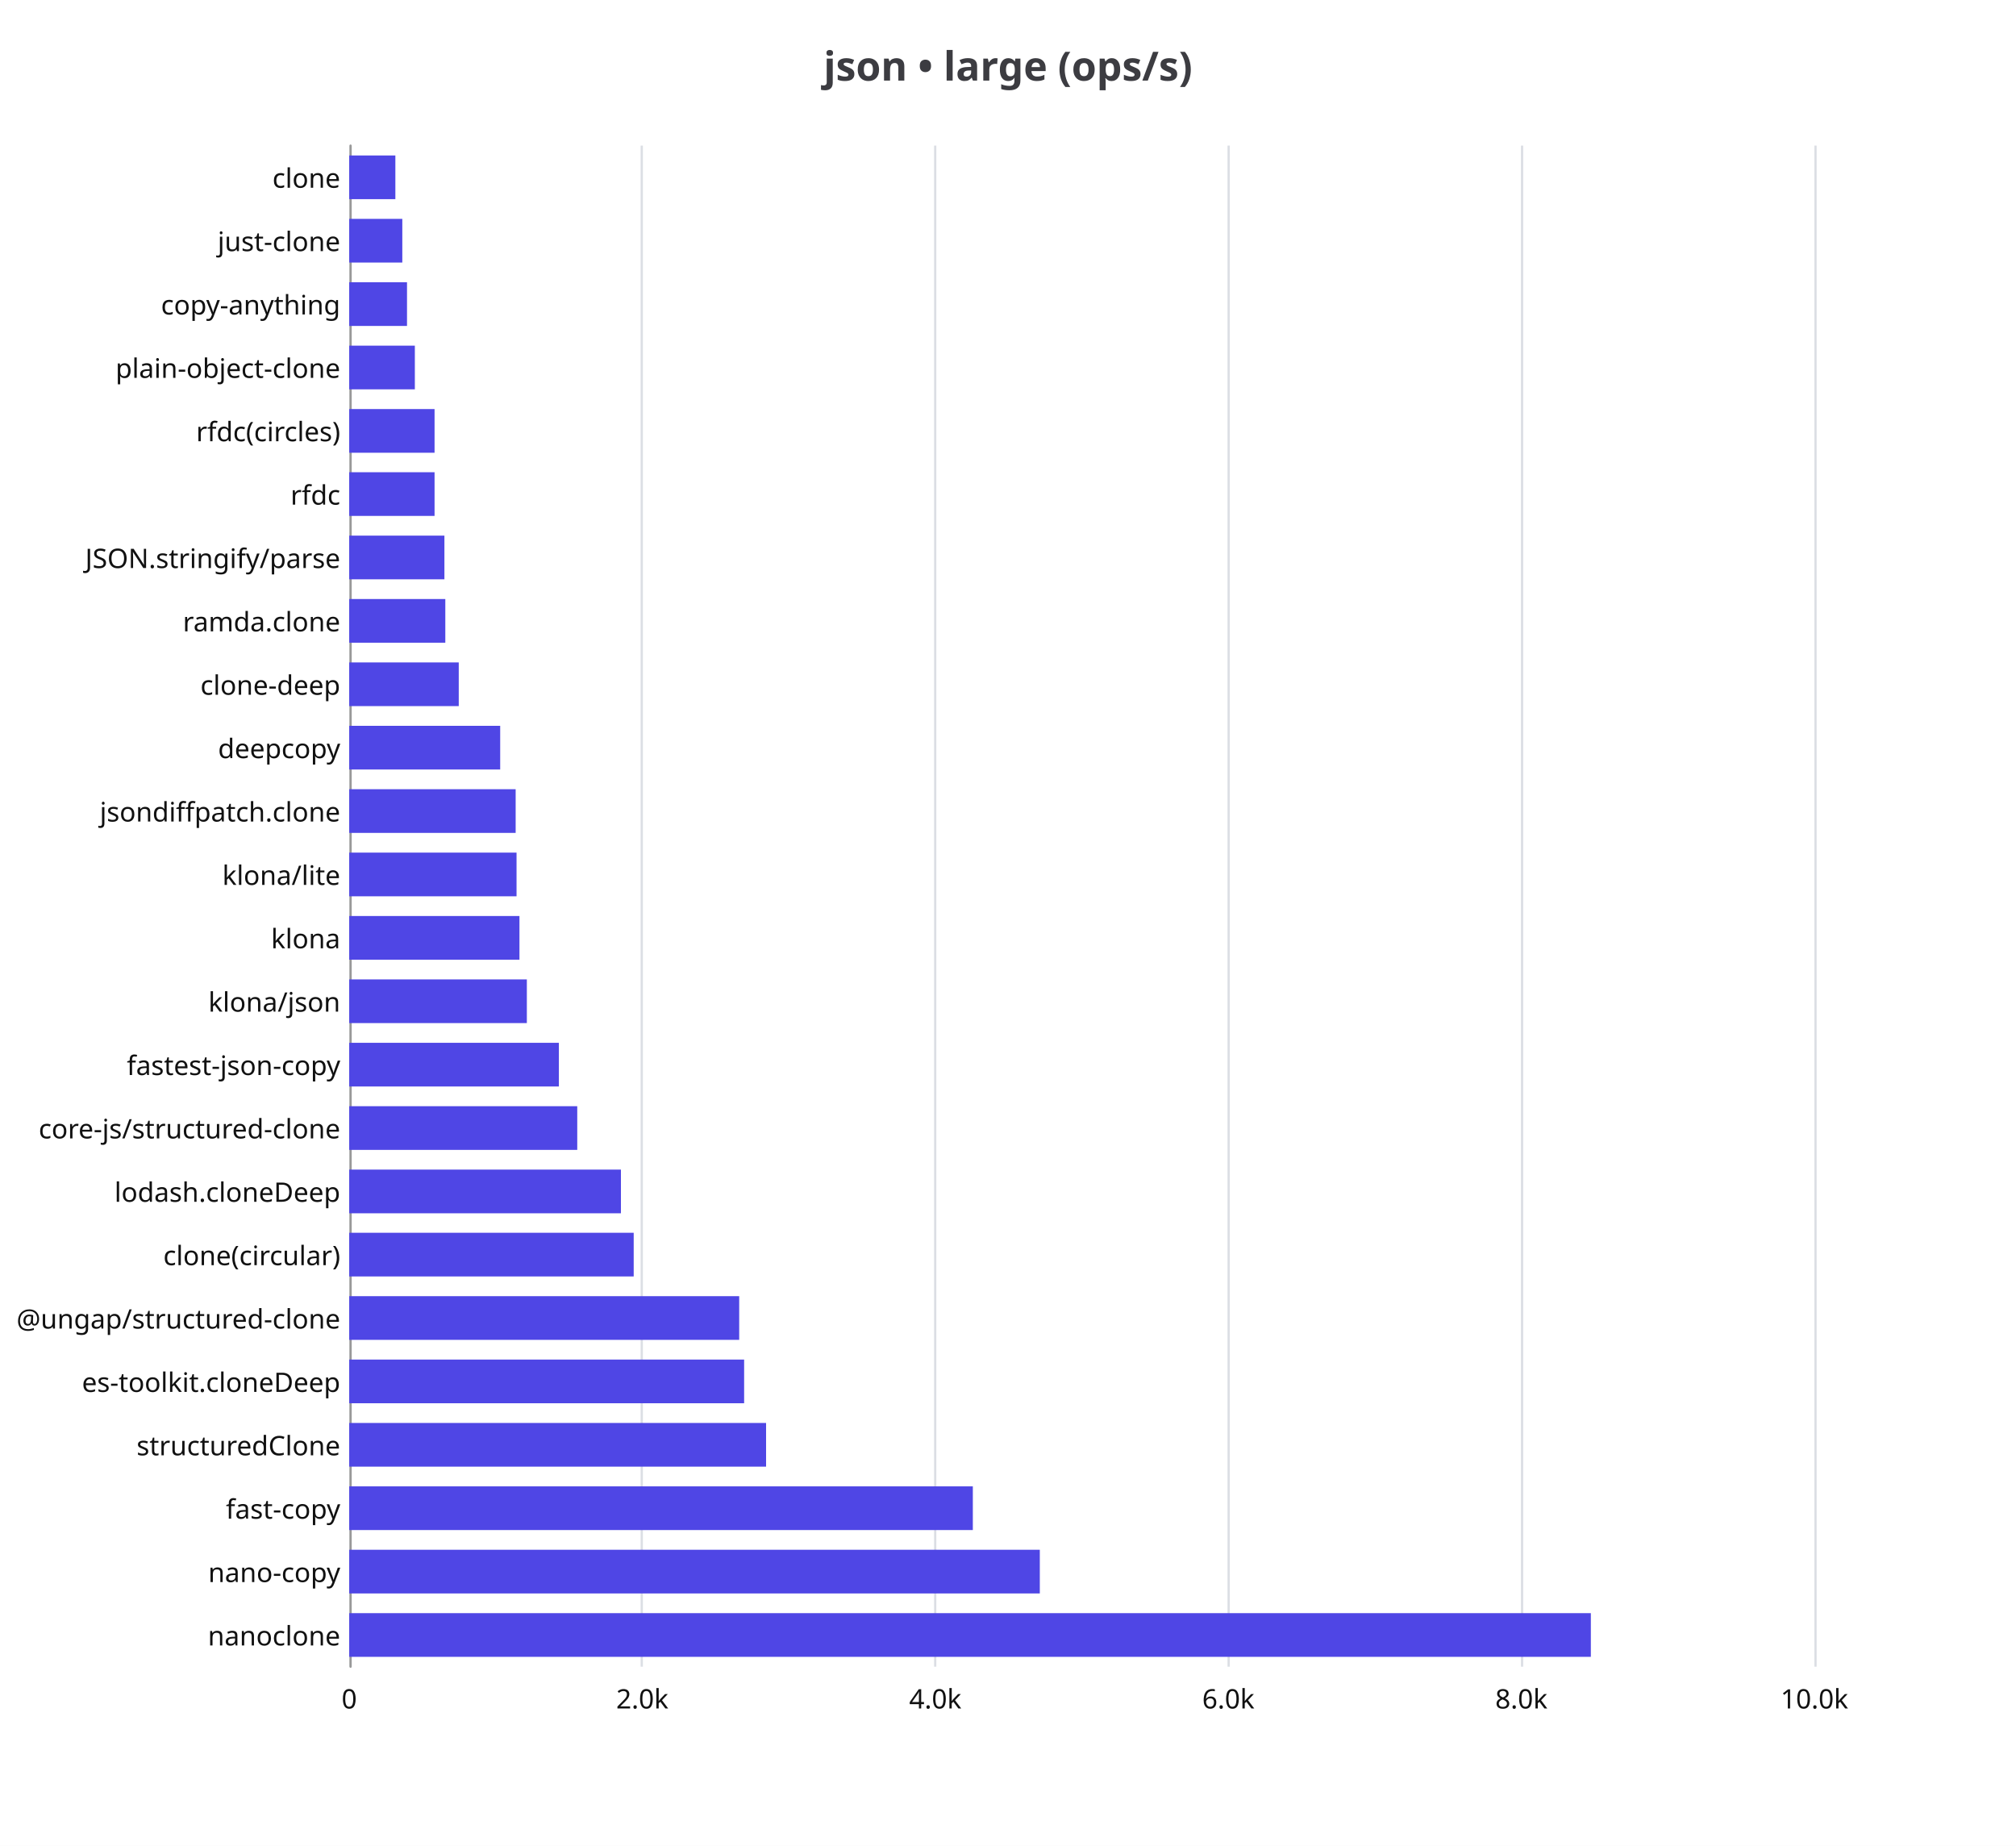
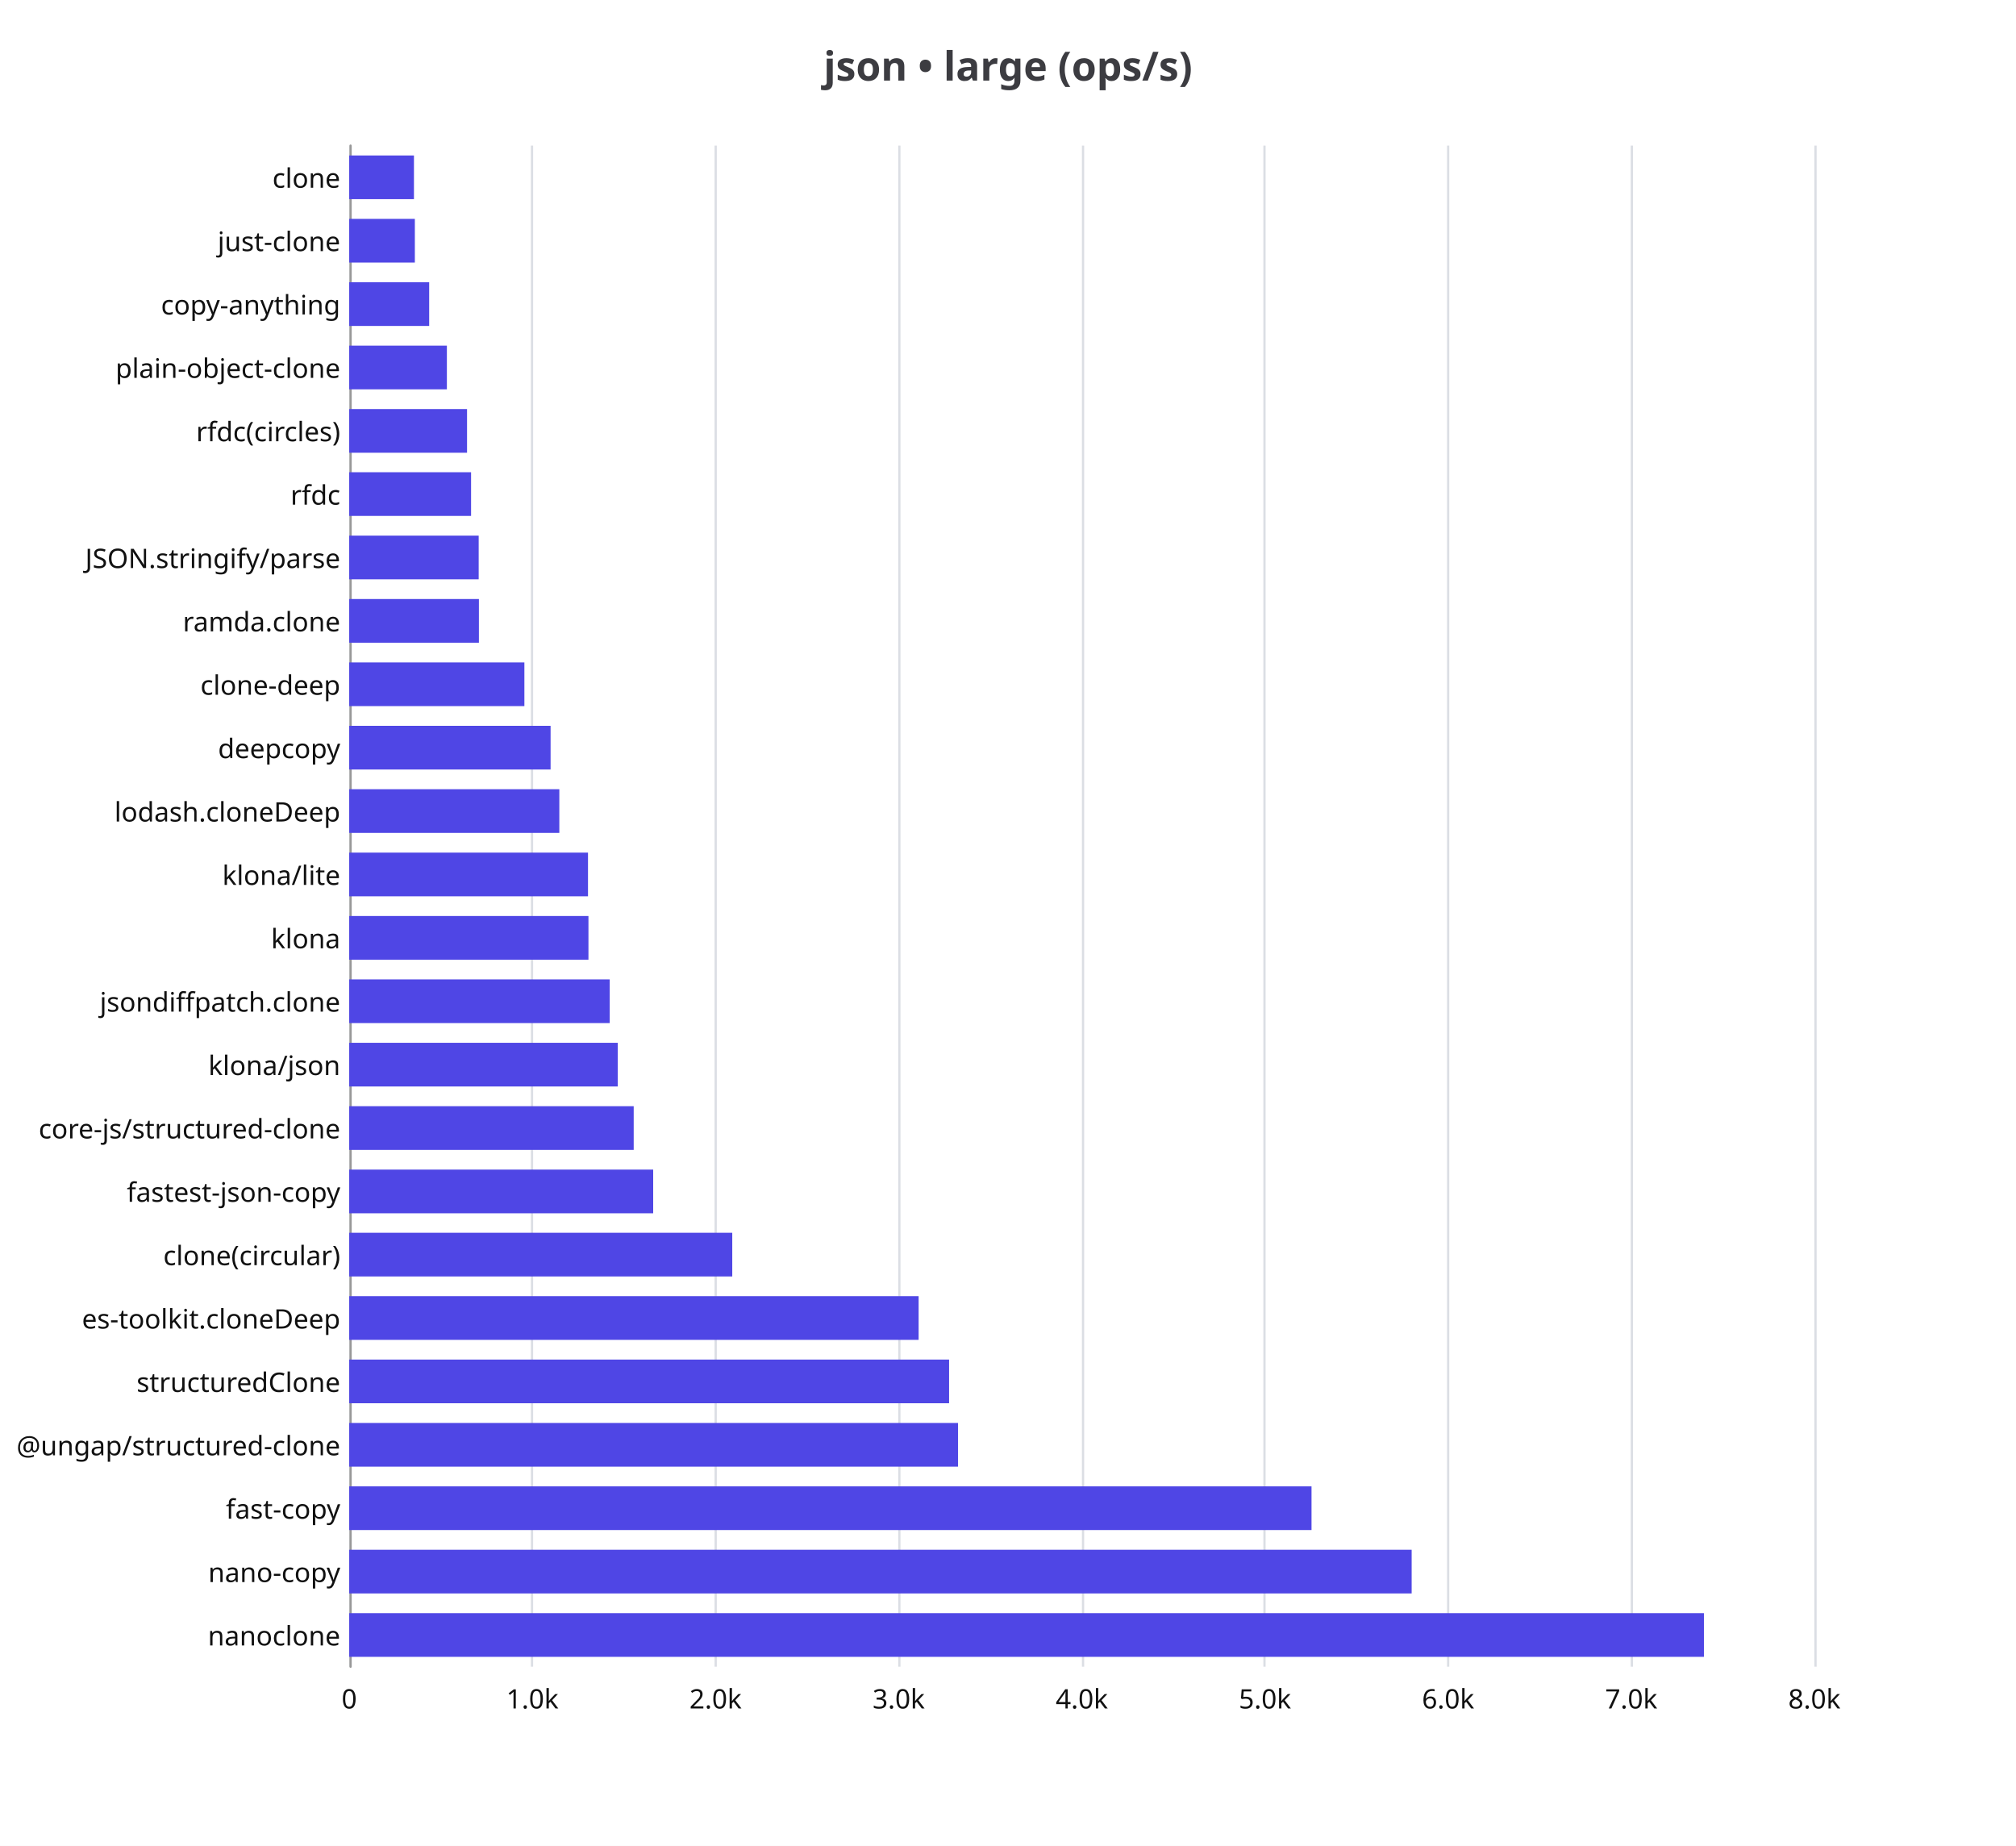
<svg xmlns="http://www.w3.org/2000/svg" width="900" height="824" version="1.1" baseProfile="full" viewBox="0 0 900 824">
  <rect width="900" height="824" x="0" y="0" fill="#ffffff" />
  <path d="M156.5 65L156.5 744" fill="none" pointer-events="visible" stroke="#dbdee4" class="zr1-cls-2" />
-   <path d="M286.5 65L286.5 744" fill="none" pointer-events="visible" stroke="#dbdee4" class="zr1-cls-2" />
-   <path d="M417.5 65L417.5 744" fill="none" pointer-events="visible" stroke="#dbdee4" class="zr1-cls-2" />
-   <path d="M548.5 65L548.5 744" fill="none" pointer-events="visible" stroke="#dbdee4" class="zr1-cls-2" />
-   <path d="M679.5 65L679.5 744" fill="none" pointer-events="visible" stroke="#dbdee4" class="zr1-cls-2" />
+   <path d="M237.5 65L237.5 744" fill="none" pointer-events="visible" stroke="#dbdee4" class="zr1-cls-2" />
+   <path d="M319.5 65L319.5 744" fill="none" pointer-events="visible" stroke="#dbdee4" class="zr1-cls-2" />
+   <path d="M401.5 65L401.5 744" fill="none" pointer-events="visible" stroke="#dbdee4" class="zr1-cls-2" />
+   <path d="M483.5 65L483.5 744" fill="none" pointer-events="visible" stroke="#dbdee4" class="zr1-cls-2" />
+   <path d="M564.5 65L564.5 744" fill="none" pointer-events="visible" stroke="#dbdee4" class="zr1-cls-2" />
+   <path d="M646.5 65L646.5 744" fill="none" pointer-events="visible" stroke="#dbdee4" class="zr1-cls-2" />
+   <path d="M728.5 65L728.5 744" fill="none" pointer-events="visible" stroke="#dbdee4" class="zr1-cls-2" />
  <path d="M810.5 65L810.5 744" fill="none" pointer-events="visible" stroke="#dbdee4" class="zr1-cls-2" />
  <path d="M156.5 744L156.5 65" fill="none" pointer-events="visible" stroke="#999" stroke-linecap="round" class="zr1-cls-2" />
  <text dominant-baseline="central" text-anchor="end" style="font-size:12px;font-family:Microsoft YaHei;" xml:space="preserve" transform="translate(151.92 729.8542)" fill="#111">    nanoclone</text>
  <text dominant-baseline="central" text-anchor="end" style="font-size:12px;font-family:Microsoft YaHei;" xml:space="preserve" transform="translate(151.92 701.5625)" fill="#111">    nano-copy</text>
  <text dominant-baseline="central" text-anchor="end" style="font-size:12px;font-family:Microsoft YaHei;" xml:space="preserve" transform="translate(151.92 673.2708)" fill="#111">    fast-copy</text>
-   <text dominant-baseline="central" text-anchor="end" style="font-size:12px;font-family:Microsoft YaHei;" xml:space="preserve" transform="translate(151.92 644.9792)" fill="#111">    structuredClone</text>
-   <text dominant-baseline="central" text-anchor="end" style="font-size:12px;font-family:Microsoft YaHei;" xml:space="preserve" transform="translate(151.92 616.6875)" fill="#111">    es-toolkit.cloneDeep</text>
-   <text dominant-baseline="central" text-anchor="end" style="font-size:12px;font-family:Microsoft YaHei;" xml:space="preserve" transform="translate(151.92 588.3958)" fill="#111">    @ungap/structured-clone</text>
+   <text dominant-baseline="central" text-anchor="end" style="font-size:12px;font-family:Microsoft YaHei;" xml:space="preserve" transform="translate(151.92 644.9792)" fill="#111">    @ungap/structured-clone</text>
+   <text dominant-baseline="central" text-anchor="end" style="font-size:12px;font-family:Microsoft YaHei;" xml:space="preserve" transform="translate(151.92 616.6875)" fill="#111">    structuredClone</text>
+   <text dominant-baseline="central" text-anchor="end" style="font-size:12px;font-family:Microsoft YaHei;" xml:space="preserve" transform="translate(151.92 588.3958)" fill="#111">    es-toolkit.cloneDeep</text>
  <text dominant-baseline="central" text-anchor="end" style="font-size:12px;font-family:Microsoft YaHei;" xml:space="preserve" transform="translate(151.92 560.1042)" fill="#111">    clone(circular)</text>
-   <text dominant-baseline="central" text-anchor="end" style="font-size:12px;font-family:Microsoft YaHei;" xml:space="preserve" transform="translate(151.92 531.8125)" fill="#111">    lodash.cloneDeep</text>
+   <text dominant-baseline="central" text-anchor="end" style="font-size:12px;font-family:Microsoft YaHei;" xml:space="preserve" transform="translate(151.92 531.8125)" fill="#111">    fastest-json-copy</text>
  <text dominant-baseline="central" text-anchor="end" style="font-size:12px;font-family:Microsoft YaHei;" xml:space="preserve" transform="translate(151.92 503.5208)" fill="#111">    core-js/structured-clone</text>
-   <text dominant-baseline="central" text-anchor="end" style="font-size:12px;font-family:Microsoft YaHei;" xml:space="preserve" transform="translate(151.92 475.2292)" fill="#111">    fastest-json-copy</text>
-   <text dominant-baseline="central" text-anchor="end" style="font-size:12px;font-family:Microsoft YaHei;" xml:space="preserve" transform="translate(151.92 446.9375)" fill="#111">    klona/json</text>
+   <text dominant-baseline="central" text-anchor="end" style="font-size:12px;font-family:Microsoft YaHei;" xml:space="preserve" transform="translate(151.92 475.2292)" fill="#111">    klona/json</text>
+   <text dominant-baseline="central" text-anchor="end" style="font-size:12px;font-family:Microsoft YaHei;" xml:space="preserve" transform="translate(151.92 446.9375)" fill="#111">    jsondiffpatch.clone</text>
  <text dominant-baseline="central" text-anchor="end" style="font-size:12px;font-family:Microsoft YaHei;" xml:space="preserve" transform="translate(151.92 418.6458)" fill="#111">    klona</text>
  <text dominant-baseline="central" text-anchor="end" style="font-size:12px;font-family:Microsoft YaHei;" xml:space="preserve" transform="translate(151.92 390.3542)" fill="#111">    klona/lite</text>
-   <text dominant-baseline="central" text-anchor="end" style="font-size:12px;font-family:Microsoft YaHei;" xml:space="preserve" transform="translate(151.92 362.0625)" fill="#111">    jsondiffpatch.clone</text>
+   <text dominant-baseline="central" text-anchor="end" style="font-size:12px;font-family:Microsoft YaHei;" xml:space="preserve" transform="translate(151.92 362.0625)" fill="#111">    lodash.cloneDeep</text>
  <text dominant-baseline="central" text-anchor="end" style="font-size:12px;font-family:Microsoft YaHei;" xml:space="preserve" transform="translate(151.92 333.7708)" fill="#111">    deepcopy</text>
  <text dominant-baseline="central" text-anchor="end" style="font-size:12px;font-family:Microsoft YaHei;" xml:space="preserve" transform="translate(151.92 305.4792)" fill="#111">    clone-deep</text>
  <text dominant-baseline="central" text-anchor="end" style="font-size:12px;font-family:Microsoft YaHei;" xml:space="preserve" transform="translate(151.92 277.1875)" fill="#111">    ramda.clone</text>
  <text dominant-baseline="central" text-anchor="end" style="font-size:12px;font-family:Microsoft YaHei;" xml:space="preserve" transform="translate(151.92 248.8958)" fill="#111">    JSON.stringify/parse</text>
  <text dominant-baseline="central" text-anchor="end" style="font-size:12px;font-family:Microsoft YaHei;" xml:space="preserve" transform="translate(151.92 220.6042)" fill="#111">    rfdc</text>
  <text dominant-baseline="central" text-anchor="end" style="font-size:12px;font-family:Microsoft YaHei;" xml:space="preserve" transform="translate(151.92 192.3125)" fill="#111">    rfdc(circles)</text>
  <text dominant-baseline="central" text-anchor="end" style="font-size:12px;font-family:Microsoft YaHei;" xml:space="preserve" transform="translate(151.92 164.0208)" fill="#111">    plain-object-clone</text>
  <text dominant-baseline="central" text-anchor="end" style="font-size:12px;font-family:Microsoft YaHei;" xml:space="preserve" transform="translate(151.92 135.7292)" fill="#111">    copy-anything</text>
  <text dominant-baseline="central" text-anchor="end" style="font-size:12px;font-family:Microsoft YaHei;" xml:space="preserve" transform="translate(151.92 107.4375)" fill="#111">    just-clone</text>
  <text dominant-baseline="central" text-anchor="end" style="font-size:12px;font-family:Microsoft YaHei;" xml:space="preserve" transform="translate(151.92 79.1458)" fill="#111">    clone</text>
  <text dominant-baseline="central" text-anchor="middle" style="font-size:12px;font-family:Microsoft YaHei;" y="6" transform="translate(155.92 752)" fill="#111">0</text>
-   <text dominant-baseline="central" text-anchor="middle" style="font-size:12px;font-family:Microsoft YaHei;" y="6" transform="translate(286.736 752)" fill="#111">2.0k</text>
-   <text dominant-baseline="central" text-anchor="middle" style="font-size:12px;font-family:Microsoft YaHei;" y="6" transform="translate(417.552 752)" fill="#111">4.0k</text>
-   <text dominant-baseline="central" text-anchor="middle" style="font-size:12px;font-family:Microsoft YaHei;" y="6" transform="translate(548.368 752)" fill="#111">6.0k</text>
-   <text dominant-baseline="central" text-anchor="middle" style="font-size:12px;font-family:Microsoft YaHei;" y="6" transform="translate(679.184 752)" fill="#111">8.0k</text>
-   <text dominant-baseline="central" text-anchor="middle" style="font-size:12px;font-family:Microsoft YaHei;" y="6" transform="translate(810 752)" fill="#111">10.0k</text>
-   <path d="M155.9 720.1l554.3 0l0 19.5l-554.3 0Z" fill="#4F46E5" ecmeta_series_index="0" ecmeta_data_index="0" ecmeta_ssr_type="chart" class="zr1-cls-3" />
-   <path d="M155.9 691.8l308.3 0l0 19.5l-308.3 0Z" fill="#4F46E5" ecmeta_series_index="0" ecmeta_data_index="1" ecmeta_ssr_type="chart" class="zr1-cls-3" />
-   <path d="M155.9 663.5l278.4 0l0 19.5l-278.4 0Z" fill="#4F46E5" ecmeta_series_index="0" ecmeta_data_index="2" ecmeta_ssr_type="chart" class="zr1-cls-3" />
-   <path d="M155.9 635.2l186.1 0l0 19.5l-186.1 0Z" fill="#4F46E5" ecmeta_series_index="0" ecmeta_data_index="3" ecmeta_ssr_type="chart" class="zr1-cls-3" />
-   <path d="M155.9 606.9l176.3 0l0 19.5l-176.3 0Z" fill="#4F46E5" ecmeta_series_index="0" ecmeta_data_index="4" ecmeta_ssr_type="chart" class="zr1-cls-3" />
-   <path d="M155.9 578.6l174.1 0l0 19.5l-174.1 0Z" fill="#4F46E5" ecmeta_series_index="0" ecmeta_data_index="5" ecmeta_ssr_type="chart" class="zr1-cls-3" />
-   <path d="M155.9 550.3l127 0l0 19.5l-127 0Z" fill="#4F46E5" ecmeta_series_index="0" ecmeta_data_index="6" ecmeta_ssr_type="chart" class="zr1-cls-3" />
-   <path d="M155.9 522.1l121.3 0l0 19.5l-121.3 0Z" fill="#4F46E5" ecmeta_series_index="0" ecmeta_data_index="7" ecmeta_ssr_type="chart" class="zr1-cls-3" />
-   <path d="M155.9 493.8l101.8 0l0 19.5l-101.8 0Z" fill="#4F46E5" ecmeta_series_index="0" ecmeta_data_index="8" ecmeta_ssr_type="chart" class="zr1-cls-3" />
-   <path d="M155.9 465.5l93.6 0l0 19.5l-93.6 0Z" fill="#4F46E5" ecmeta_series_index="0" ecmeta_data_index="9" ecmeta_ssr_type="chart" class="zr1-cls-3" />
-   <path d="M155.9 437.2l79.3 0l0 19.5l-79.3 0Z" fill="#4F46E5" ecmeta_series_index="0" ecmeta_data_index="10" ecmeta_ssr_type="chart" class="zr1-cls-3" />
-   <path d="M155.9 408.9l76 0l0 19.5l-76 0Z" fill="#4F46E5" ecmeta_series_index="0" ecmeta_data_index="11" ecmeta_ssr_type="chart" class="zr1-cls-3" />
-   <path d="M155.9 380.6l74.7 0l0 19.5l-74.7 0Z" fill="#4F46E5" ecmeta_series_index="0" ecmeta_data_index="12" ecmeta_ssr_type="chart" class="zr1-cls-3" />
-   <path d="M155.9 352.3l74.3 0l0 19.5l-74.3 0Z" fill="#4F46E5" ecmeta_series_index="0" ecmeta_data_index="13" ecmeta_ssr_type="chart" class="zr1-cls-3" />
-   <path d="M155.9 324l67.4 0l0 19.5l-67.4 0Z" fill="#4F46E5" ecmeta_series_index="0" ecmeta_data_index="14" ecmeta_ssr_type="chart" class="zr1-cls-3" />
-   <path d="M155.9 295.7l48.9 0l0 19.5l-48.9 0Z" fill="#4F46E5" ecmeta_series_index="0" ecmeta_data_index="15" ecmeta_ssr_type="chart" class="zr1-cls-3" />
-   <path d="M155.9 267.4l42.9 0l0 19.5l-42.9 0Z" fill="#4F46E5" ecmeta_series_index="0" ecmeta_data_index="16" ecmeta_ssr_type="chart" class="zr1-cls-3" />
-   <path d="M155.9 239.1l42.5 0l0 19.5l-42.5 0Z" fill="#4F46E5" ecmeta_series_index="0" ecmeta_data_index="17" ecmeta_ssr_type="chart" class="zr1-cls-3" />
-   <path d="M155.9 210.8l38.1 0l0 19.5l-38.1 0Z" fill="#4F46E5" ecmeta_series_index="0" ecmeta_data_index="18" ecmeta_ssr_type="chart" class="zr1-cls-3" />
-   <path d="M155.9 182.6l38.1 0l0 19.5l-38.1 0Z" fill="#4F46E5" ecmeta_series_index="0" ecmeta_data_index="19" ecmeta_ssr_type="chart" class="zr1-cls-3" />
-   <path d="M155.9 154.3l29.3 0l0 19.5l-29.3 0Z" fill="#4F46E5" ecmeta_series_index="0" ecmeta_data_index="20" ecmeta_ssr_type="chart" class="zr1-cls-3" />
-   <path d="M155.9 126l25.8 0l0 19.5l-25.8 0Z" fill="#4F46E5" ecmeta_series_index="0" ecmeta_data_index="21" ecmeta_ssr_type="chart" class="zr1-cls-3" />
-   <path d="M155.9 97.7l23.7 0l0 19.5l-23.7 0Z" fill="#4F46E5" ecmeta_series_index="0" ecmeta_data_index="22" ecmeta_ssr_type="chart" class="zr1-cls-3" />
-   <path d="M155.9 69.4l20.6 0l0 19.5l-20.6 0Z" fill="#4F46E5" ecmeta_series_index="0" ecmeta_data_index="23" ecmeta_ssr_type="chart" class="zr1-cls-3" />
+   <text dominant-baseline="central" text-anchor="middle" style="font-size:12px;font-family:Microsoft YaHei;" y="6" transform="translate(237.68 752)" fill="#111">1.0k</text>
+   <text dominant-baseline="central" text-anchor="middle" style="font-size:12px;font-family:Microsoft YaHei;" y="6" transform="translate(319.44 752)" fill="#111">2.0k</text>
+   <text dominant-baseline="central" text-anchor="middle" style="font-size:12px;font-family:Microsoft YaHei;" y="6" transform="translate(401.2 752)" fill="#111">3.0k</text>
+   <text dominant-baseline="central" text-anchor="middle" style="font-size:12px;font-family:Microsoft YaHei;" y="6" transform="translate(482.96 752)" fill="#111">4.0k</text>
+   <text dominant-baseline="central" text-anchor="middle" style="font-size:12px;font-family:Microsoft YaHei;" y="6" transform="translate(564.72 752)" fill="#111">5.0k</text>
+   <text dominant-baseline="central" text-anchor="middle" style="font-size:12px;font-family:Microsoft YaHei;" y="6" transform="translate(646.48 752)" fill="#111">6.0k</text>
+   <text dominant-baseline="central" text-anchor="middle" style="font-size:12px;font-family:Microsoft YaHei;" y="6" transform="translate(728.24 752)" fill="#111">7.0k</text>
+   <text dominant-baseline="central" text-anchor="middle" style="font-size:12px;font-family:Microsoft YaHei;" y="6" transform="translate(810 752)" fill="#111">8.0k</text>
+   <path d="M155.9 720.1l604.8 0l0 19.5l-604.8 0Z" fill="#4F46E5" ecmeta_series_index="0" ecmeta_data_index="0" ecmeta_ssr_type="chart" class="zr1-cls-3" />
+   <path d="M155.9 691.8l474.3 0l0 19.5l-474.3 0Z" fill="#4F46E5" ecmeta_series_index="0" ecmeta_data_index="1" ecmeta_ssr_type="chart" class="zr1-cls-3" />
+   <path d="M155.9 663.5l429.6 0l0 19.5l-429.6 0Z" fill="#4F46E5" ecmeta_series_index="0" ecmeta_data_index="2" ecmeta_ssr_type="chart" class="zr1-cls-3" />
+   <path d="M155.9 635.2l271.8 0l0 19.5l-271.8 0Z" fill="#4F46E5" ecmeta_series_index="0" ecmeta_data_index="3" ecmeta_ssr_type="chart" class="zr1-cls-3" />
+   <path d="M155.9 606.9l267.8 0l0 19.5l-267.8 0Z" fill="#4F46E5" ecmeta_series_index="0" ecmeta_data_index="4" ecmeta_ssr_type="chart" class="zr1-cls-3" />
+   <path d="M155.9 578.6l254.2 0l0 19.5l-254.2 0Z" fill="#4F46E5" ecmeta_series_index="0" ecmeta_data_index="5" ecmeta_ssr_type="chart" class="zr1-cls-3" />
+   <path d="M155.9 550.3l171 0l0 19.5l-171 0Z" fill="#4F46E5" ecmeta_series_index="0" ecmeta_data_index="6" ecmeta_ssr_type="chart" class="zr1-cls-3" />
+   <path d="M155.9 522.1l135.7 0l0 19.5l-135.7 0Z" fill="#4F46E5" ecmeta_series_index="0" ecmeta_data_index="7" ecmeta_ssr_type="chart" class="zr1-cls-3" />
+   <path d="M155.9 493.8l127 0l0 19.5l-127 0Z" fill="#4F46E5" ecmeta_series_index="0" ecmeta_data_index="8" ecmeta_ssr_type="chart" class="zr1-cls-3" />
+   <path d="M155.9 465.5l119.9 0l0 19.5l-119.9 0Z" fill="#4F46E5" ecmeta_series_index="0" ecmeta_data_index="9" ecmeta_ssr_type="chart" class="zr1-cls-3" />
+   <path d="M155.9 437.2l116.3 0l0 19.5l-116.3 0Z" fill="#4F46E5" ecmeta_series_index="0" ecmeta_data_index="10" ecmeta_ssr_type="chart" class="zr1-cls-3" />
+   <path d="M155.9 408.9l106.8 0l0 19.5l-106.8 0Z" fill="#4F46E5" ecmeta_series_index="0" ecmeta_data_index="11" ecmeta_ssr_type="chart" class="zr1-cls-3" />
+   <path d="M155.9 380.6l106.6 0l0 19.5l-106.6 0Z" fill="#4F46E5" ecmeta_series_index="0" ecmeta_data_index="12" ecmeta_ssr_type="chart" class="zr1-cls-3" />
+   <path d="M155.9 352.3l93.8 0l0 19.5l-93.8 0Z" fill="#4F46E5" ecmeta_series_index="0" ecmeta_data_index="13" ecmeta_ssr_type="chart" class="zr1-cls-3" />
+   <path d="M155.9 324l89.9 0l0 19.5l-89.9 0Z" fill="#4F46E5" ecmeta_series_index="0" ecmeta_data_index="14" ecmeta_ssr_type="chart" class="zr1-cls-3" />
+   <path d="M155.9 295.7l78.2 0l0 19.5l-78.2 0Z" fill="#4F46E5" ecmeta_series_index="0" ecmeta_data_index="15" ecmeta_ssr_type="chart" class="zr1-cls-3" />
+   <path d="M155.9 267.4l57.9 0l0 19.5l-57.9 0Z" fill="#4F46E5" ecmeta_series_index="0" ecmeta_data_index="16" ecmeta_ssr_type="chart" class="zr1-cls-3" />
+   <path d="M155.9 239.1l57.8 0l0 19.5l-57.8 0Z" fill="#4F46E5" ecmeta_series_index="0" ecmeta_data_index="17" ecmeta_ssr_type="chart" class="zr1-cls-3" />
+   <path d="M155.9 210.8l54.4 0l0 19.5l-54.4 0Z" fill="#4F46E5" ecmeta_series_index="0" ecmeta_data_index="18" ecmeta_ssr_type="chart" class="zr1-cls-3" />
+   <path d="M155.9 182.6l52.6 0l0 19.5l-52.6 0Z" fill="#4F46E5" ecmeta_series_index="0" ecmeta_data_index="19" ecmeta_ssr_type="chart" class="zr1-cls-3" />
+   <path d="M155.9 154.3l43.6 0l0 19.5l-43.6 0Z" fill="#4F46E5" ecmeta_series_index="0" ecmeta_data_index="20" ecmeta_ssr_type="chart" class="zr1-cls-3" />
+   <path d="M155.9 126l35.7 0l0 19.5l-35.7 0Z" fill="#4F46E5" ecmeta_series_index="0" ecmeta_data_index="21" ecmeta_ssr_type="chart" class="zr1-cls-3" />
+   <path d="M155.9 97.7l29.3 0l0 19.5l-29.3 0Z" fill="#4F46E5" ecmeta_series_index="0" ecmeta_data_index="22" ecmeta_ssr_type="chart" class="zr1-cls-3" />
+   <path d="M155.9 69.4l28.9 0l0 19.5l-28.9 0Z" fill="#4F46E5" ecmeta_series_index="0" ecmeta_data_index="23" ecmeta_ssr_type="chart" class="zr1-cls-3" />
  <path d="M-85.7 -5l171.5 0l0 28l-171.5 0Z" transform="translate(450 20)" fill="rgb(0,0,0)" fill-opacity="0" stroke="#3c3c41" stroke-width="0" class="zr1-cls-2" />
  <text dominant-baseline="central" text-anchor="middle" style="font-size:18px;font-family:Microsoft YaHei;font-weight:bold;" xml:space="preserve" y="9" transform="translate(450 20)" fill="#3c3c41">json • large (ops/s)</text>
  <style>
.zr1-cls-2:hover {
pointer-events:none;
}
.zr1-cls-3:hover {
cursor:pointer;
fill:rgba(86,77,251,1);
}



</style>
</svg>
